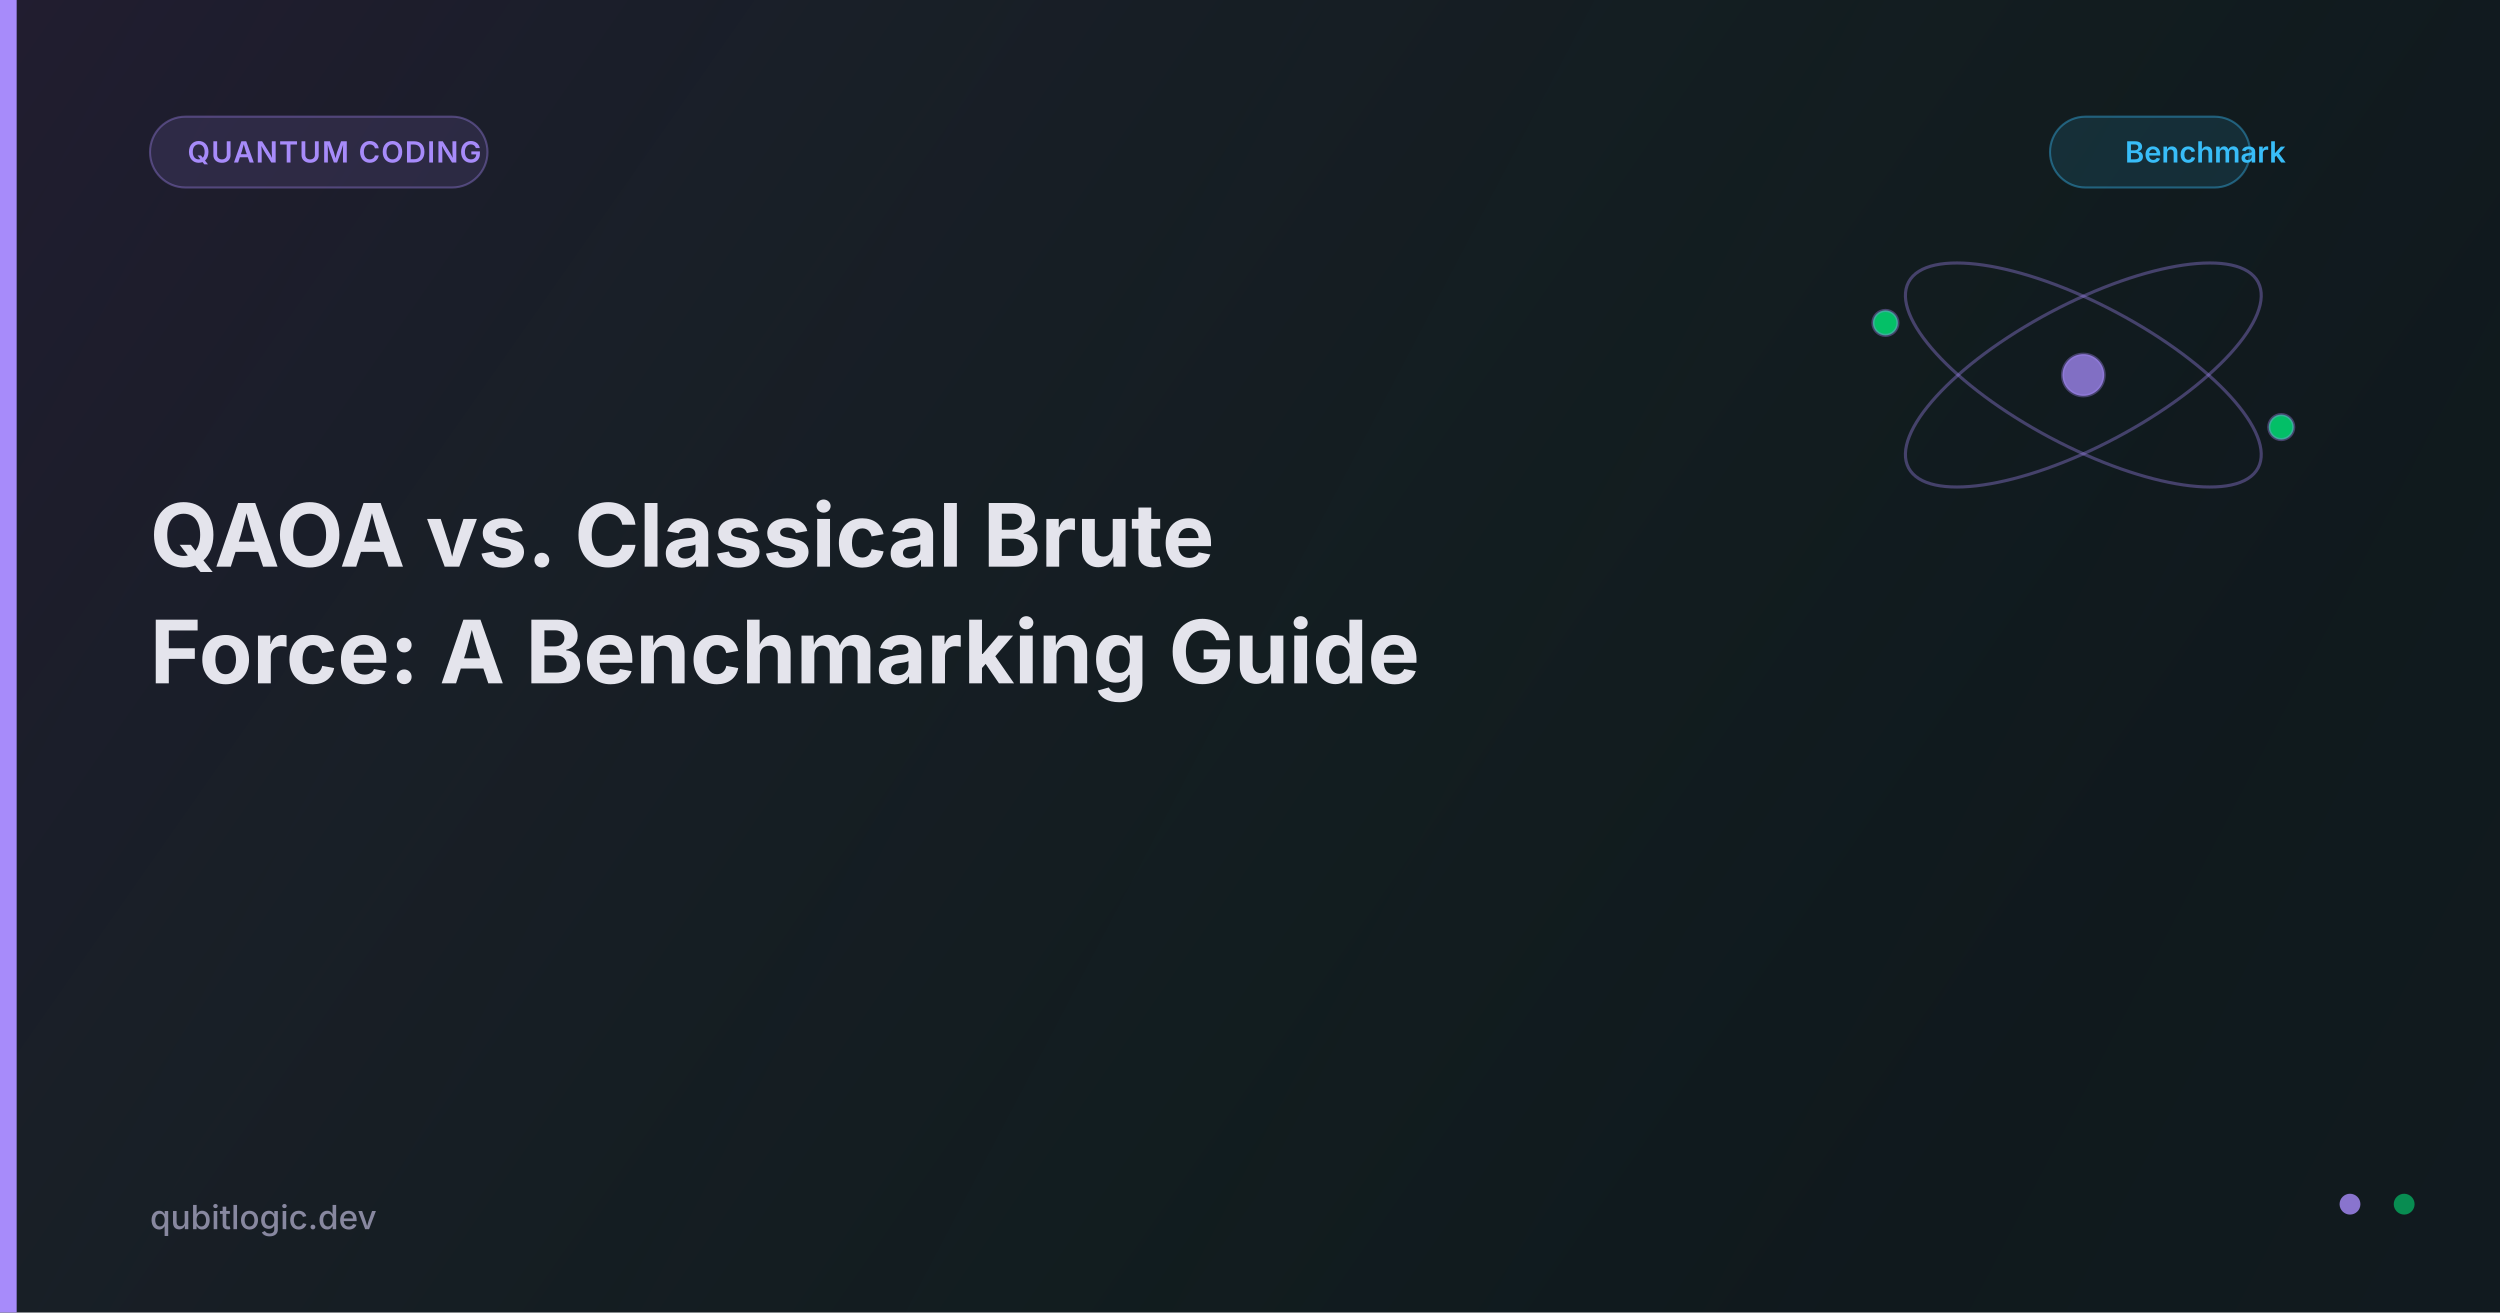
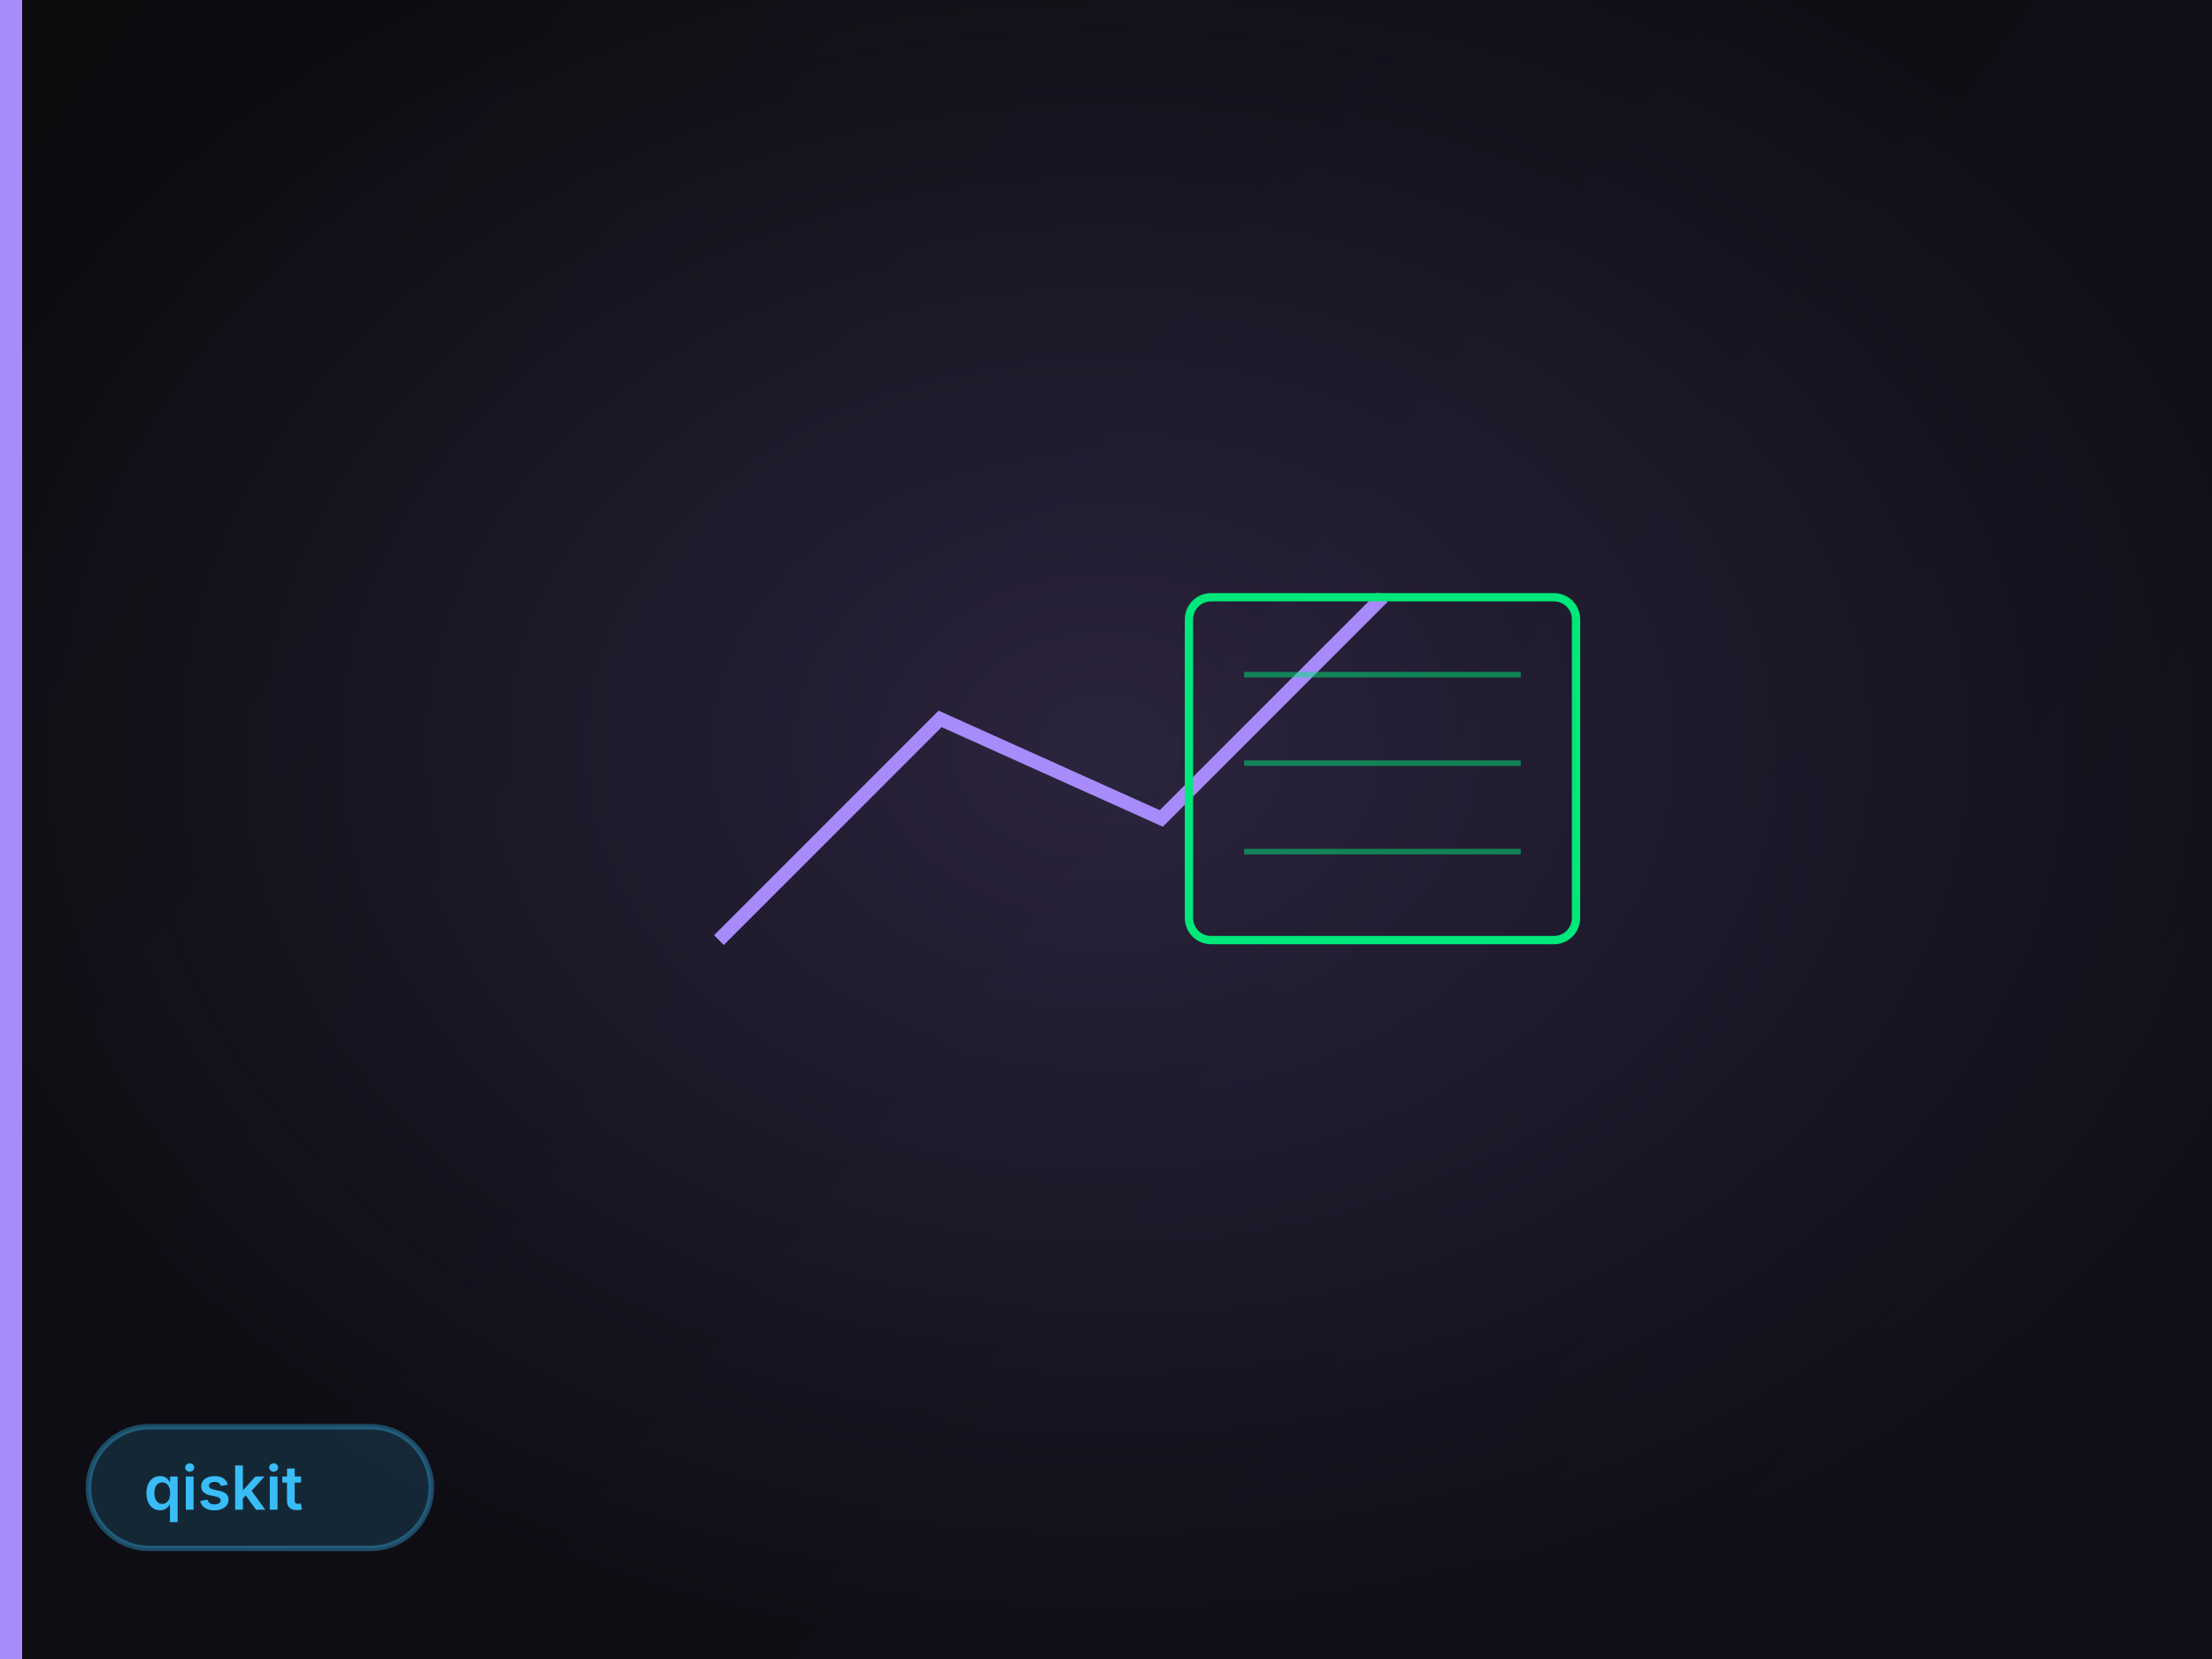
- <svg xmlns="http://www.w3.org/2000/svg" viewBox="0 0 1200 630" fill="none" role="img" aria-label="QAOA vs. Classical Brute Force: A Benchmarking Guide">
+ <svg xmlns="http://www.w3.org/2000/svg" viewBox="0 0 400 300" fill="none" role="img" aria-label="QAOA vs. Classical Brute Force: A Benchmarking Guide">
  <defs>
-     <linearGradient id="bg" x1="0" y1="0" x2="1200" y2="630" gradientUnits="userSpaceOnUse">
+     <linearGradient id="bg" x1="0" y1="0" x2="400" y2="300" gradientUnits="userSpaceOnUse">
      <stop stop-color="#0c0c0f" />
      <stop offset="1" stop-color="#120f1a" />
    </linearGradient>
-     <linearGradient id="glow" x1="0" y1="0" x2="900" y2="630" gradientUnits="userSpaceOnUse">
-       <stop stop-color="#a78bfa" stop-opacity="0.14" />
-       <stop offset="1" stop-color="#00e87a" stop-opacity="0.05" />
-     </linearGradient>
+     <radialGradient id="glow" cx="50%" cy="45%" r="55%">
+       <stop stop-color="#a78bfa" stop-opacity="0.18" />
+       <stop offset="1" stop-color="#a78bfa" stop-opacity="0" />
+     </radialGradient>
  </defs>
-   <rect width="1200" height="630" fill="url(#bg)" />
-   <rect width="1200" height="630" fill="url(#glow)" />
-   <rect x="0" y="0" width="8" height="630" fill="#a78bfa" />
-   <g stroke="#a78bfa" stroke-opacity="0.35" stroke-width="1.5" fill="none">
-     <ellipse cx="1000" cy="180" rx="95" ry="34" transform="rotate(-28 1000 180)" />
-     <ellipse cx="1000" cy="180" rx="95" ry="34" transform="rotate(28 1000 180)" />
-     <circle cx="1000" cy="180" r="10" fill="#a78bfa" fill-opacity="0.75" />
-     <circle cx="905" cy="155" r="6" fill="#00e87a" fill-opacity="0.8" />
-     <circle cx="1095" cy="205" r="6" fill="#00e87a" fill-opacity="0.8" />
-   </g>
-   <rect x="72" y="56" width="162" height="34" rx="17" fill="#a78bfa" fill-opacity="0.12" stroke="#a78bfa" stroke-opacity="0.35" />
-   <text x="90" y="78" fill="#a78bfa" font-family="Inter, system-ui, sans-serif" font-size="14" font-weight="600" letter-spacing="0.04em">QUANTUM CODING</text>
-   <rect x="984" y="56" width="96" height="34" rx="17" fill="#38bdf8" fill-opacity="0.12" stroke="#38bdf8" stroke-opacity="0.4" />
-   <text x="1020" y="78" fill="#38bdf8" font-family="Inter, system-ui, sans-serif" font-size="14" font-weight="600">Benchmark</text>
-   <text x="72" y="272" fill="#e4e4ec" font-family="Inter, system-ui, sans-serif" font-size="42" font-weight="700">QAOA vs. Classical Brute</text>
-   <text x="72" y="328" fill="#e4e4ec" font-family="Inter, system-ui, sans-serif" font-size="42" font-weight="700">Force: A Benchmarking Guide</text>
-   <text x="72" y="590" fill="#8888a0" font-family="Inter, system-ui, sans-serif" font-size="16" font-weight="500">qubitlogic.dev</text>
-   <circle cx="1128" cy="578" r="5" fill="#a78bfa" fill-opacity="0.8" />
-   <circle cx="1154" cy="578" r="5" fill="#00e87a" fill-opacity="0.55" />
+   <rect width="400" height="300" fill="url(#bg)" />
+   <rect width="400" height="300" fill="url(#glow)" />
+   <rect x="0" y="0" width="4" height="300" fill="#a78bfa" />
+   <path d="M130 170 L170 130 L210 148 L250 108" stroke="#a78bfa" stroke-width="2.5" fill="none" />
+   <rect x="215" y="108" width="70" height="62" rx="4" stroke="#00e87a" stroke-width="1.5" fill="none" />
+   <line x1="225" y1="122" x2="275" y2="122" stroke="#00e87a" stroke-opacity="0.5" />
+   <line x1="225" y1="138" x2="275" y2="138" stroke="#00e87a" stroke-opacity="0.5" />
+   <line x1="225" y1="154" x2="275" y2="154" stroke="#00e87a" stroke-opacity="0.5" />
+   <rect x="16" y="258" width="62" height="22" rx="11" fill="#38bdf8" fill-opacity="0.15" stroke="#38bdf8" stroke-opacity="0.35" />
+   <text x="26" y="273" fill="#38bdf8" font-family="Inter, system-ui, sans-serif" font-size="11" font-weight="600">qiskit</text>
</svg>
